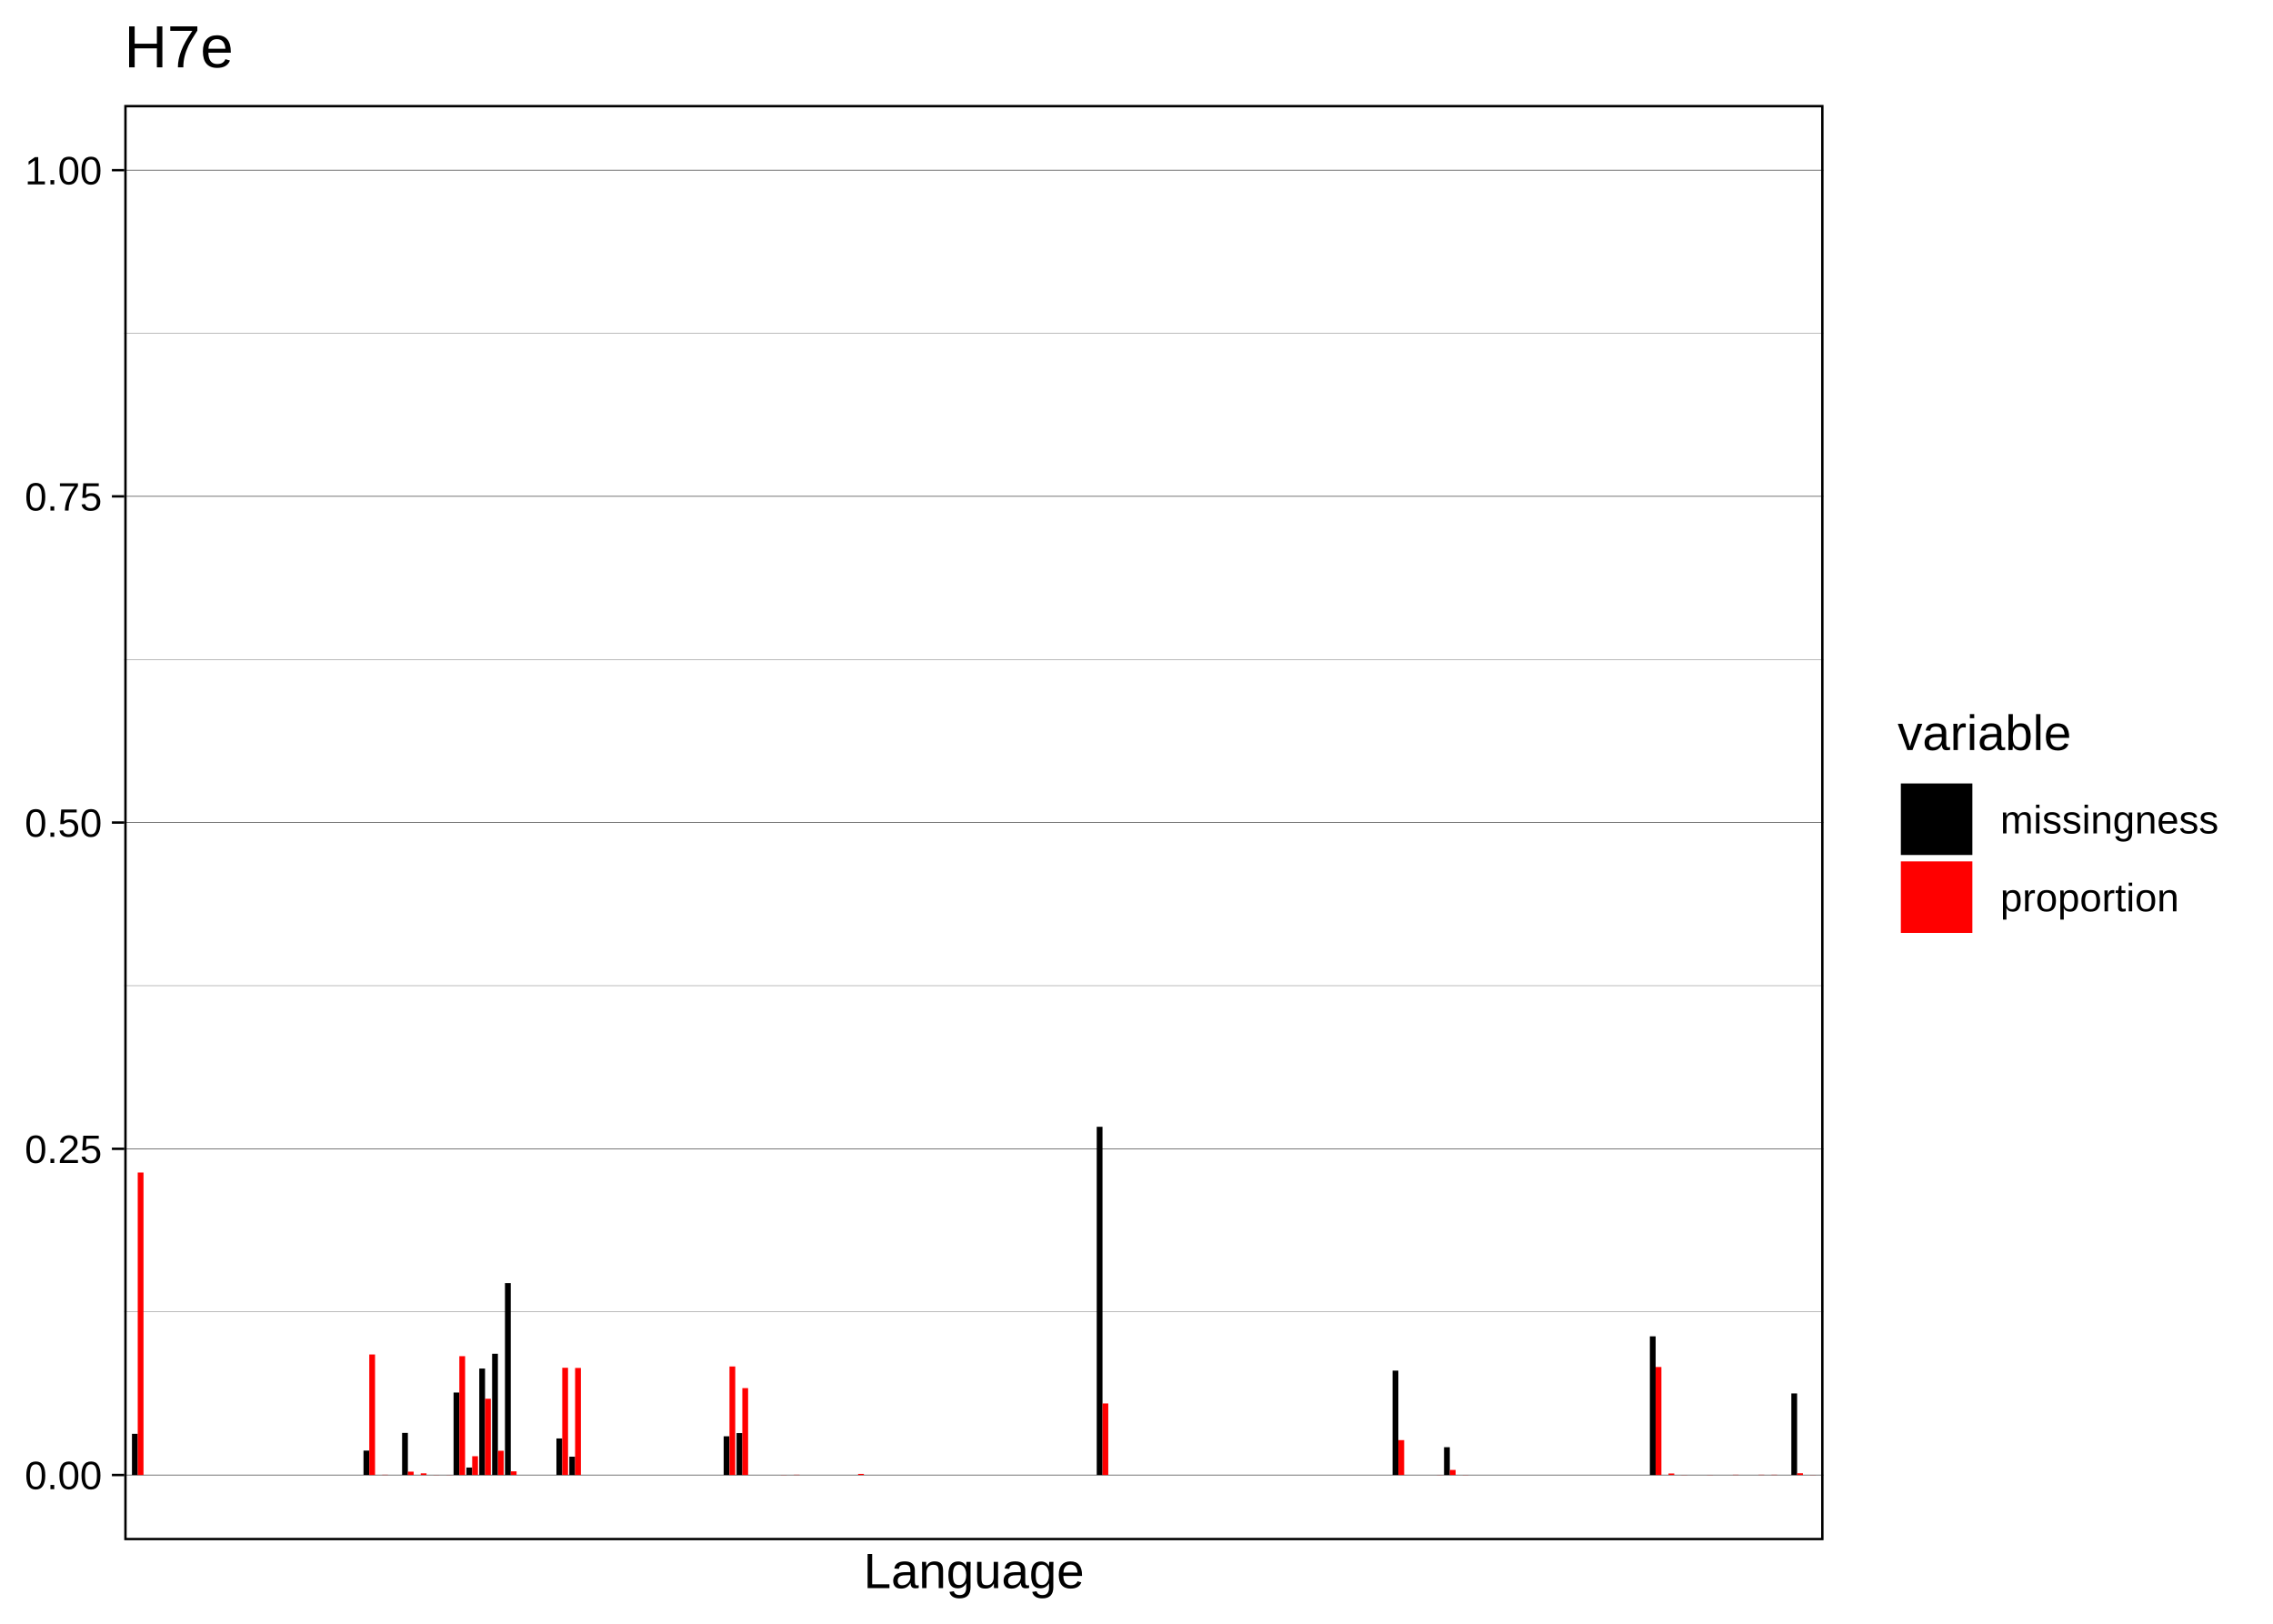
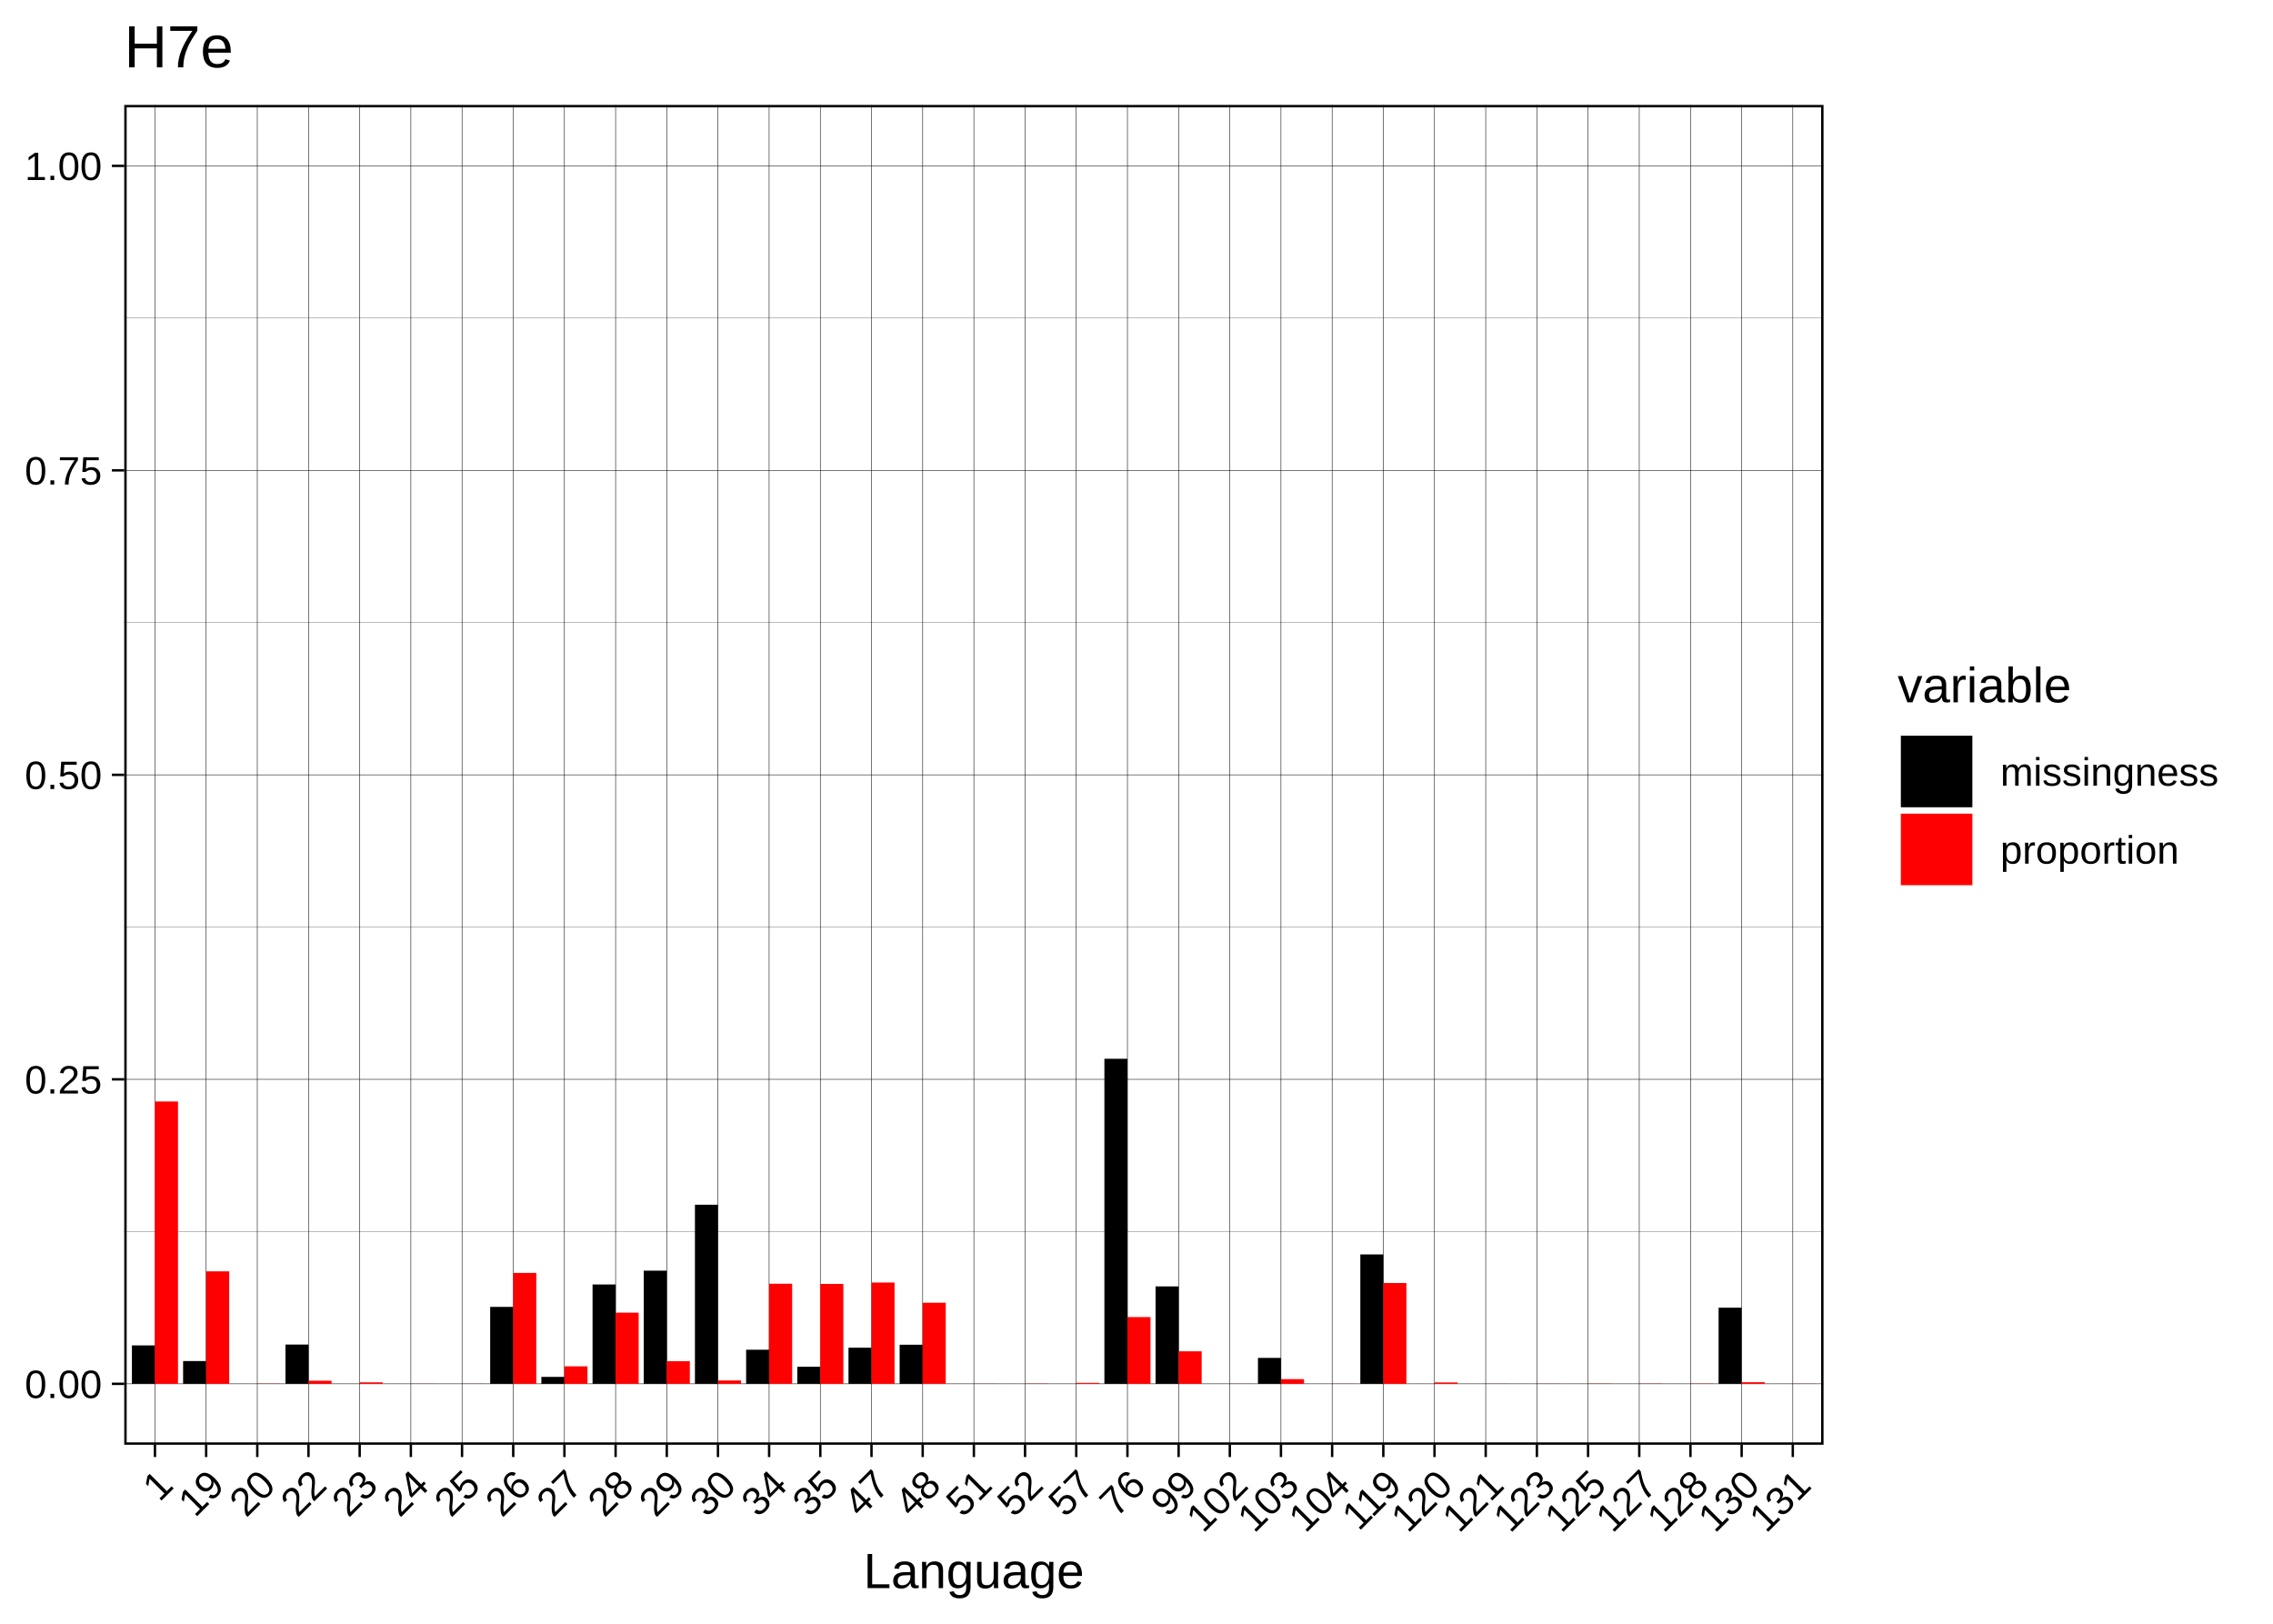
<svg xmlns="http://www.w3.org/2000/svg" class="svglite" width="504.00pt" height="360.00pt" viewBox="0 0 504.00 360.00">
  <defs>
    <style type="text/css">
    .svglite line, .svglite polyline, .svglite polygon, .svglite path, .svglite rect, .svglite circle {
      fill: none;
      stroke: #000000;
      stroke-linecap: round;
      stroke-linejoin: round;
      stroke-miterlimit: 10.00;
    }
    .svglite text {
      white-space: pre;
    }
  </style>
  </defs>
  <rect width="100%" height="100%" style="stroke: none; fill: #FFFFFF;" />
  <defs>
    <clipPath id="cpMC4wMHw1MDQuMDB8MC4wMHwzNjAuMDA=">
      <rect x="0.00" y="0.00" width="504.00" height="360.00" />
    </clipPath>
  </defs>
  <g clip-path="url(#cpMC4wMHw1MDQuMDB8MC4wMHwzNjAuMDA=)">
    <rect x="0" y="0.00" width="504.00" height="360.00" style="stroke-width: 1.07; stroke: #FFFFFF; fill: #FFFFFF;" />
  </g>
  <defs>
-     <clipPath id="cpMjcuNTV8NDA0LjMzfDIzLjI3fDM0MS40OA==">
-       <rect x="27.55" y="23.27" width="376.79" height="318.22" />
+     <clipPath id="cpMjcuNTV8NDA0LjMzfDIzLjI3fDMyMC4zMQ==">
+       <rect x="27.55" y="23.27" width="376.79" height="297.05" />
    </clipPath>
  </defs>
-   <g clip-path="url(#cpMjcuNTV8NDA0LjMzfDIzLjI3fDM0MS40OA==)">
-     <rect x="27.55" y="23.27" width="376.79" height="318.22" style="stroke-width: 1.07; stroke: none; fill: #FFFFFF;" />
-     <polyline points="27.55,290.86 404.33,290.86 " style="stroke-width: 0.053; stroke-linecap: butt;" />
-     <polyline points="27.55,218.54 404.33,218.54 " style="stroke-width: 0.053; stroke-linecap: butt;" />
-     <polyline points="27.55,146.21 404.33,146.21 " style="stroke-width: 0.053; stroke-linecap: butt;" />
-     <polyline points="27.55,73.89 404.33,73.89 " style="stroke-width: 0.053; stroke-linecap: butt;" />
-     <polyline points="27.55,327.02 404.33,327.02 " style="stroke-width: 0.11; stroke-linecap: butt;" />
-     <polyline points="27.55,254.70 404.33,254.70 " style="stroke-width: 0.11; stroke-linecap: butt;" />
-     <polyline points="27.55,182.37 404.33,182.37 " style="stroke-width: 0.11; stroke-linecap: butt;" />
-     <polyline points="27.55,110.05 404.33,110.05 " style="stroke-width: 0.11; stroke-linecap: butt;" />
-     <polyline points="27.55,37.73 404.33,37.73 " style="stroke-width: 0.11; stroke-linecap: butt;" />
-     <rect x="243.18" y="249.82" width="1.28" height="77.20" style="stroke-width: 1.07; stroke: none; stroke-linecap: butt; stroke-linejoin: miter; fill: #000000;" />
-     <rect x="308.78" y="303.88" width="1.28" height="23.14" style="stroke-width: 1.07; stroke: none; stroke-linecap: butt; stroke-linejoin: miter; fill: #000000;" />
-     <rect x="320.19" y="320.86" width="1.28" height="6.16" style="stroke-width: 1.07; stroke: none; stroke-linecap: butt; stroke-linejoin: miter; fill: #000000;" />
-     <rect x="29.26" y="317.89" width="1.28" height="9.13" style="stroke-width: 1.07; stroke: none; stroke-linecap: butt; stroke-linejoin: miter; fill: #000000;" />
-     <rect x="80.60" y="321.61" width="1.28" height="5.40" style="stroke-width: 1.07; stroke: none; stroke-linecap: butt; stroke-linejoin: miter; fill: #000000;" />
-     <rect x="371.53" y="327.02" width="1.28" height="0.00" style="stroke-width: 1.07; stroke: none; stroke-linecap: butt; stroke-linejoin: miter; fill: #000000;" />
-     <rect x="382.94" y="327.02" width="1.28" height="0.00" style="stroke-width: 1.07; stroke: none; stroke-linecap: butt; stroke-linejoin: miter; fill: #000000;" />
-     <rect x="92.01" y="327.02" width="1.28" height="0.00" style="stroke-width: 1.07; stroke: none; stroke-linecap: butt; stroke-linejoin: miter; fill: #000000;" />
-     <rect x="388.65" y="327.02" width="1.28" height="0.00" style="stroke-width: 1.07; stroke: none; stroke-linecap: butt; stroke-linejoin: miter; fill: #000000;" />
-     <rect x="377.24" y="327.02" width="1.28" height="0.00" style="stroke-width: 1.07; stroke: none; stroke-linecap: butt; stroke-linejoin: miter; fill: #000000;" />
-     <rect x="100.57" y="308.74" width="1.28" height="18.28" style="stroke-width: 1.07; stroke: none; stroke-linecap: butt; stroke-linejoin: miter; fill: #000000;" />
-     <rect x="174.73" y="327.02" width="1.28" height="0.00" style="stroke-width: 1.07; stroke: none; stroke-linecap: butt; stroke-linejoin: miter; fill: #000000;" />
-     <rect x="171.87" y="327.02" width="1.28" height="0.00" style="stroke-width: 1.07; stroke: none; stroke-linecap: butt; stroke-linejoin: miter; fill: #000000;" />
-     <rect x="391.50" y="327.02" width="1.28" height="0.00" style="stroke-width: 1.07; stroke: none; stroke-linecap: butt; stroke-linejoin: miter; fill: #000000;" />
-     <rect x="188.99" y="327.02" width="1.28" height="0.00" style="stroke-width: 1.07; stroke: none; stroke-linecap: butt; stroke-linejoin: miter; fill: #000000;" />
-     <rect x="323.04" y="327.02" width="1.28" height="0.00" style="stroke-width: 1.07; stroke: none; stroke-linecap: butt; stroke-linejoin: miter; fill: #000000;" />
-     <rect x="89.16" y="317.69" width="1.28" height="9.33" style="stroke-width: 1.07; stroke: none; stroke-linecap: butt; stroke-linejoin: miter; fill: #000000;" />
-     <rect x="397.20" y="308.94" width="1.28" height="18.08" style="stroke-width: 1.07; stroke: none; stroke-linecap: butt; stroke-linejoin: miter; fill: #000000;" />
-     <rect x="400.06" y="327.02" width="1.28" height="0.00" style="stroke-width: 1.07; stroke: none; stroke-linecap: butt; stroke-linejoin: miter; fill: #000000;" />
-     <rect x="97.71" y="327.02" width="1.28" height="0.00" style="stroke-width: 1.07; stroke: none; stroke-linecap: butt; stroke-linejoin: miter; fill: #000000;" />
-     <rect x="94.86" y="327.02" width="1.28" height="0.00" style="stroke-width: 1.07; stroke: none; stroke-linecap: butt; stroke-linejoin: miter; fill: #000000;" />
-     <rect x="83.45" y="327.02" width="1.28" height="0.00" style="stroke-width: 1.07; stroke: none; stroke-linecap: butt; stroke-linejoin: miter; fill: #000000;" />
-     <rect x="317.34" y="327.02" width="1.28" height="0.00" style="stroke-width: 1.07; stroke: none; stroke-linecap: butt; stroke-linejoin: miter; fill: #000000;" />
-     <rect x="368.68" y="327.02" width="1.28" height="0.00" style="stroke-width: 1.07; stroke: none; stroke-linecap: butt; stroke-linejoin: miter; fill: #000000;" />
-     <rect x="365.83" y="296.28" width="1.28" height="30.74" style="stroke-width: 1.07; stroke: none; stroke-linecap: butt; stroke-linejoin: miter; fill: #000000;" />
-     <rect x="160.46" y="318.44" width="1.28" height="8.58" style="stroke-width: 1.07; stroke: none; stroke-linecap: butt; stroke-linejoin: miter; fill: #000000;" />
-     <rect x="103.42" y="325.37" width="1.28" height="1.65" style="stroke-width: 1.07; stroke: none; stroke-linecap: butt; stroke-linejoin: miter; fill: #000000;" />
-     <rect x="163.32" y="317.73" width="1.28" height="9.29" style="stroke-width: 1.07; stroke: none; stroke-linecap: butt; stroke-linejoin: miter; fill: #000000;" />
-     <rect x="106.27" y="303.42" width="1.28" height="23.60" style="stroke-width: 1.07; stroke: none; stroke-linecap: butt; stroke-linejoin: miter; fill: #000000;" />
-     <rect x="109.12" y="300.14" width="1.28" height="26.88" style="stroke-width: 1.07; stroke: none; stroke-linecap: butt; stroke-linejoin: miter; fill: #000000;" />
-     <rect x="111.97" y="284.48" width="1.28" height="42.54" style="stroke-width: 1.07; stroke: none; stroke-linecap: butt; stroke-linejoin: miter; fill: #000000;" />
-     <rect x="123.38" y="318.92" width="1.28" height="8.10" style="stroke-width: 1.07; stroke: none; stroke-linecap: butt; stroke-linejoin: miter; fill: #000000;" />
-     <rect x="126.24" y="322.96" width="1.28" height="4.06" style="stroke-width: 1.07; stroke: none; stroke-linecap: butt; stroke-linejoin: miter; fill: #000000;" />
-     <rect x="244.46" y="311.16" width="1.28" height="15.86" style="stroke-width: 1.07; stroke: none; stroke-linecap: butt; stroke-linejoin: miter; fill: #FF0000;" />
-     <rect x="310.07" y="319.29" width="1.28" height="7.73" style="stroke-width: 1.07; stroke: none; stroke-linecap: butt; stroke-linejoin: miter; fill: #FF0000;" />
-     <rect x="321.48" y="325.90" width="1.28" height="1.12" style="stroke-width: 1.07; stroke: none; stroke-linecap: butt; stroke-linejoin: miter; fill: #FF0000;" />
-     <rect x="30.54" y="259.96" width="1.28" height="67.06" style="stroke-width: 1.07; stroke: none; stroke-linecap: butt; stroke-linejoin: miter; fill: #FF0000;" />
-     <rect x="81.88" y="300.30" width="1.28" height="26.72" style="stroke-width: 1.07; stroke: none; stroke-linecap: butt; stroke-linejoin: miter; fill: #FF0000;" />
-     <rect x="372.82" y="327.00" width="1.28" height="0.024" style="stroke-width: 1.07; stroke: none; stroke-linecap: butt; stroke-linejoin: miter; fill: #FF0000;" />
-     <rect x="384.23" y="326.97" width="1.28" height="0.048" style="stroke-width: 1.07; stroke: none; stroke-linecap: butt; stroke-linejoin: miter; fill: #FF0000;" />
-     <rect x="93.29" y="326.66" width="1.28" height="0.36" style="stroke-width: 1.07; stroke: none; stroke-linecap: butt; stroke-linejoin: miter; fill: #FF0000;" />
-     <rect x="389.93" y="326.97" width="1.28" height="0.048" style="stroke-width: 1.07; stroke: none; stroke-linecap: butt; stroke-linejoin: miter; fill: #FF0000;" />
-     <rect x="378.52" y="327.00" width="1.28" height="0.024" style="stroke-width: 1.07; stroke: none; stroke-linecap: butt; stroke-linejoin: miter; fill: #FF0000;" />
-     <rect x="101.85" y="300.68" width="1.28" height="26.34" style="stroke-width: 1.07; stroke: none; stroke-linecap: butt; stroke-linejoin: miter; fill: #FF0000;" />
-     <rect x="176.01" y="326.97" width="1.28" height="0.048" style="stroke-width: 1.07; stroke: none; stroke-linecap: butt; stroke-linejoin: miter; fill: #FF0000;" />
-     <rect x="173.16" y="327.00" width="1.28" height="0.024" style="stroke-width: 1.07; stroke: none; stroke-linecap: butt; stroke-linejoin: miter; fill: #FF0000;" />
-     <rect x="392.78" y="326.97" width="1.28" height="0.048" style="stroke-width: 1.07; stroke: none; stroke-linecap: butt; stroke-linejoin: miter; fill: #FF0000;" />
-     <rect x="190.27" y="326.78" width="1.28" height="0.24" style="stroke-width: 1.07; stroke: none; stroke-linecap: butt; stroke-linejoin: miter; fill: #FF0000;" />
-     <rect x="324.33" y="327.00" width="1.28" height="0.024" style="stroke-width: 1.07; stroke: none; stroke-linecap: butt; stroke-linejoin: miter; fill: #FF0000;" />
-     <rect x="90.44" y="326.28" width="1.28" height="0.74" style="stroke-width: 1.07; stroke: none; stroke-linecap: butt; stroke-linejoin: miter; fill: #FF0000;" />
-     <rect x="398.49" y="326.64" width="1.28" height="0.38" style="stroke-width: 1.07; stroke: none; stroke-linecap: butt; stroke-linejoin: miter; fill: #FF0000;" />
-     <rect x="401.34" y="327.00" width="1.28" height="0.024" style="stroke-width: 1.07; stroke: none; stroke-linecap: butt; stroke-linejoin: miter; fill: #FF0000;" />
-     <rect x="99.00" y="327.00" width="1.28" height="0.024" style="stroke-width: 1.07; stroke: none; stroke-linecap: butt; stroke-linejoin: miter; fill: #FF0000;" />
-     <rect x="96.14" y="327.00" width="1.28" height="0.024" style="stroke-width: 1.07; stroke: none; stroke-linecap: butt; stroke-linejoin: miter; fill: #FF0000;" />
-     <rect x="84.74" y="326.97" width="1.28" height="0.048" style="stroke-width: 1.07; stroke: none; stroke-linecap: butt; stroke-linejoin: miter; fill: #FF0000;" />
-     <rect x="318.62" y="327.00" width="1.28" height="0.024" style="stroke-width: 1.07; stroke: none; stroke-linecap: butt; stroke-linejoin: miter; fill: #FF0000;" />
-     <rect x="369.96" y="326.69" width="1.28" height="0.33" style="stroke-width: 1.07; stroke: none; stroke-linecap: butt; stroke-linejoin: miter; fill: #FF0000;" />
-     <rect x="367.11" y="303.08" width="1.28" height="23.94" style="stroke-width: 1.07; stroke: none; stroke-linecap: butt; stroke-linejoin: miter; fill: #FF0000;" />
-     <rect x="161.75" y="302.96" width="1.28" height="24.06" style="stroke-width: 1.07; stroke: none; stroke-linecap: butt; stroke-linejoin: miter; fill: #FF0000;" />
-     <rect x="104.70" y="322.86" width="1.28" height="4.16" style="stroke-width: 1.07; stroke: none; stroke-linecap: butt; stroke-linejoin: miter; fill: #FF0000;" />
-     <rect x="164.60" y="307.76" width="1.28" height="19.26" style="stroke-width: 1.07; stroke: none; stroke-linecap: butt; stroke-linejoin: miter; fill: #FF0000;" />
-     <rect x="107.55" y="310.12" width="1.28" height="16.90" style="stroke-width: 1.07; stroke: none; stroke-linecap: butt; stroke-linejoin: miter; fill: #FF0000;" />
-     <rect x="110.41" y="321.65" width="1.28" height="5.37" style="stroke-width: 1.07; stroke: none; stroke-linecap: butt; stroke-linejoin: miter; fill: #FF0000;" />
-     <rect x="113.26" y="326.21" width="1.28" height="0.81" style="stroke-width: 1.07; stroke: none; stroke-linecap: butt; stroke-linejoin: miter; fill: #FF0000;" />
-     <rect x="124.67" y="303.25" width="1.28" height="23.77" style="stroke-width: 1.07; stroke: none; stroke-linecap: butt; stroke-linejoin: miter; fill: #FF0000;" />
-     <rect x="127.52" y="303.29" width="1.28" height="23.73" style="stroke-width: 1.07; stroke: none; stroke-linecap: butt; stroke-linejoin: miter; fill: #FF0000;" />
-     <rect x="27.55" y="23.27" width="376.79" height="318.22" style="stroke-width: 1.07;" />
+   <g clip-path="url(#cpMjcuNTV8NDA0LjMzfDIzLjI3fDMyMC4zMQ==)">
+     <rect x="27.55" y="23.27" width="376.79" height="297.05" style="stroke-width: 1.07; stroke: none; fill: #FFFFFF;" />
+     <polyline points="27.55,273.05 404.33,273.05 " style="stroke-width: 0.053; stroke-linecap: butt;" />
+     <polyline points="27.55,205.54 404.33,205.54 " style="stroke-width: 0.053; stroke-linecap: butt;" />
+     <polyline points="27.55,138.03 404.33,138.03 " style="stroke-width: 0.053; stroke-linecap: butt;" />
+     <polyline points="27.55,70.52 404.33,70.52 " style="stroke-width: 0.053; stroke-linecap: butt;" />
+     <polyline points="27.55,306.81 404.33,306.81 " style="stroke-width: 0.11; stroke-linecap: butt;" />
+     <polyline points="27.55,239.30 404.33,239.30 " style="stroke-width: 0.11; stroke-linecap: butt;" />
+     <polyline points="27.55,171.79 404.33,171.79 " style="stroke-width: 0.11; stroke-linecap: butt;" />
+     <polyline points="27.55,104.28 404.33,104.28 " style="stroke-width: 0.11; stroke-linecap: butt;" />
+     <polyline points="27.55,36.77 404.33,36.77 " style="stroke-width: 0.11; stroke-linecap: butt;" />
+     <polyline points="34.36,320.31 34.36,23.27 " style="stroke-width: 0.11; stroke-linecap: butt;" />
+     <polyline points="45.71,320.31 45.71,23.27 " style="stroke-width: 0.11; stroke-linecap: butt;" />
+     <polyline points="57.05,320.31 57.05,23.27 " style="stroke-width: 0.11; stroke-linecap: butt;" />
+     <polyline points="68.40,320.31 68.40,23.27 " style="stroke-width: 0.11; stroke-linecap: butt;" />
+     <polyline points="79.75,320.31 79.75,23.27 " style="stroke-width: 0.11; stroke-linecap: butt;" />
+     <polyline points="91.10,320.31 91.10,23.27 " style="stroke-width: 0.11; stroke-linecap: butt;" />
+     <polyline points="102.45,320.31 102.45,23.27 " style="stroke-width: 0.11; stroke-linecap: butt;" />
+     <polyline points="113.80,320.31 113.80,23.27 " style="stroke-width: 0.11; stroke-linecap: butt;" />
+     <polyline points="125.15,320.31 125.15,23.27 " style="stroke-width: 0.11; stroke-linecap: butt;" />
+     <polyline points="136.50,320.31 136.50,23.27 " style="stroke-width: 0.11; stroke-linecap: butt;" />
+     <polyline points="147.85,320.31 147.85,23.27 " style="stroke-width: 0.11; stroke-linecap: butt;" />
+     <polyline points="159.20,320.31 159.20,23.27 " style="stroke-width: 0.11; stroke-linecap: butt;" />
+     <polyline points="170.54,320.31 170.54,23.27 " style="stroke-width: 0.11; stroke-linecap: butt;" />
+     <polyline points="181.89,320.31 181.89,23.27 " style="stroke-width: 0.11; stroke-linecap: butt;" />
+     <polyline points="193.24,320.31 193.24,23.27 " style="stroke-width: 0.11; stroke-linecap: butt;" />
+     <polyline points="204.59,320.31 204.59,23.27 " style="stroke-width: 0.11; stroke-linecap: butt;" />
+     <polyline points="215.94,320.31 215.94,23.27 " style="stroke-width: 0.11; stroke-linecap: butt;" />
+     <polyline points="227.29,320.31 227.29,23.27 " style="stroke-width: 0.11; stroke-linecap: butt;" />
+     <polyline points="238.64,320.31 238.64,23.27 " style="stroke-width: 0.11; stroke-linecap: butt;" />
+     <polyline points="249.99,320.31 249.99,23.27 " style="stroke-width: 0.11; stroke-linecap: butt;" />
+     <polyline points="261.34,320.31 261.34,23.27 " style="stroke-width: 0.11; stroke-linecap: butt;" />
+     <polyline points="272.69,320.31 272.69,23.27 " style="stroke-width: 0.11; stroke-linecap: butt;" />
+     <polyline points="284.03,320.31 284.03,23.27 " style="stroke-width: 0.11; stroke-linecap: butt;" />
+     <polyline points="295.38,320.31 295.38,23.27 " style="stroke-width: 0.11; stroke-linecap: butt;" />
+     <polyline points="306.73,320.31 306.73,23.27 " style="stroke-width: 0.11; stroke-linecap: butt;" />
+     <polyline points="318.08,320.31 318.08,23.27 " style="stroke-width: 0.11; stroke-linecap: butt;" />
+     <polyline points="329.43,320.31 329.43,23.27 " style="stroke-width: 0.11; stroke-linecap: butt;" />
+     <polyline points="340.78,320.31 340.78,23.27 " style="stroke-width: 0.11; stroke-linecap: butt;" />
+     <polyline points="352.13,320.31 352.13,23.27 " style="stroke-width: 0.11; stroke-linecap: butt;" />
+     <polyline points="363.48,320.31 363.48,23.27 " style="stroke-width: 0.11; stroke-linecap: butt;" />
+     <polyline points="374.83,320.31 374.83,23.27 " style="stroke-width: 0.11; stroke-linecap: butt;" />
+     <polyline points="386.18,320.31 386.18,23.27 " style="stroke-width: 0.11; stroke-linecap: butt;" />
+     <polyline points="397.52,320.31 397.52,23.27 " style="stroke-width: 0.11; stroke-linecap: butt;" />
+     <rect x="244.88" y="234.74" width="5.11" height="72.07" style="stroke-width: 1.07; stroke: none; stroke-linecap: butt; stroke-linejoin: miter; fill: #000000;" />
+     <rect x="256.23" y="285.21" width="5.11" height="21.60" style="stroke-width: 1.07; stroke: none; stroke-linecap: butt; stroke-linejoin: miter; fill: #000000;" />
+     <rect x="278.93" y="301.06" width="5.11" height="5.75" style="stroke-width: 1.07; stroke: none; stroke-linecap: butt; stroke-linejoin: miter; fill: #000000;" />
+     <rect x="29.25" y="298.29" width="5.11" height="8.52" style="stroke-width: 1.07; stroke: none; stroke-linecap: butt; stroke-linejoin: miter; fill: #000000;" />
+     <rect x="40.60" y="301.76" width="5.11" height="5.05" style="stroke-width: 1.07; stroke: none; stroke-linecap: butt; stroke-linejoin: miter; fill: #000000;" />
+     <rect x="324.32" y="306.81" width="5.11" height="0.00" style="stroke-width: 1.07; stroke: none; stroke-linecap: butt; stroke-linejoin: miter; fill: #000000;" />
+     <rect x="347.02" y="306.81" width="5.11" height="0.00" style="stroke-width: 1.07; stroke: none; stroke-linecap: butt; stroke-linejoin: miter; fill: #000000;" />
+     <rect x="74.65" y="306.81" width="5.11" height="0.00" style="stroke-width: 1.07; stroke: none; stroke-linecap: butt; stroke-linejoin: miter; fill: #000000;" />
+     <rect x="358.37" y="306.81" width="5.11" height="0.00" style="stroke-width: 1.07; stroke: none; stroke-linecap: butt; stroke-linejoin: miter; fill: #000000;" />
+     <rect x="335.67" y="306.81" width="5.11" height="0.00" style="stroke-width: 1.07; stroke: none; stroke-linecap: butt; stroke-linejoin: miter; fill: #000000;" />
+     <rect x="108.69" y="289.75" width="5.11" height="17.06" style="stroke-width: 1.07; stroke: none; stroke-linecap: butt; stroke-linejoin: miter; fill: #000000;" />
+     <rect x="222.18" y="306.81" width="5.11" height="0.00" style="stroke-width: 1.07; stroke: none; stroke-linecap: butt; stroke-linejoin: miter; fill: #000000;" />
+     <rect x="210.83" y="306.81" width="5.11" height="0.00" style="stroke-width: 1.07; stroke: none; stroke-linecap: butt; stroke-linejoin: miter; fill: #000000;" />
+     <rect x="369.72" y="306.81" width="5.11" height="0.00" style="stroke-width: 1.07; stroke: none; stroke-linecap: butt; stroke-linejoin: miter; fill: #000000;" />
+     <rect x="233.53" y="306.81" width="5.11" height="0.00" style="stroke-width: 1.07; stroke: none; stroke-linecap: butt; stroke-linejoin: miter; fill: #000000;" />
+     <rect x="290.28" y="306.81" width="5.11" height="0.00" style="stroke-width: 1.07; stroke: none; stroke-linecap: butt; stroke-linejoin: miter; fill: #000000;" />
+     <rect x="63.30" y="298.10" width="5.11" height="8.71" style="stroke-width: 1.07; stroke: none; stroke-linecap: butt; stroke-linejoin: miter; fill: #000000;" />
+     <rect x="381.07" y="289.93" width="5.11" height="16.88" style="stroke-width: 1.07; stroke: none; stroke-linecap: butt; stroke-linejoin: miter; fill: #000000;" />
+     <rect x="392.42" y="306.81" width="5.11" height="0.00" style="stroke-width: 1.07; stroke: none; stroke-linecap: butt; stroke-linejoin: miter; fill: #000000;" />
+     <rect x="97.34" y="306.81" width="5.11" height="0.00" style="stroke-width: 1.07; stroke: none; stroke-linecap: butt; stroke-linejoin: miter; fill: #000000;" />
+     <rect x="85.99" y="306.81" width="5.11" height="0.00" style="stroke-width: 1.07; stroke: none; stroke-linecap: butt; stroke-linejoin: miter; fill: #000000;" />
+     <rect x="51.95" y="306.81" width="5.11" height="0.00" style="stroke-width: 1.07; stroke: none; stroke-linecap: butt; stroke-linejoin: miter; fill: #000000;" />
+     <rect x="267.58" y="306.81" width="5.11" height="0.00" style="stroke-width: 1.07; stroke: none; stroke-linecap: butt; stroke-linejoin: miter; fill: #000000;" />
+     <rect x="312.97" y="306.81" width="5.11" height="0.00" style="stroke-width: 1.07; stroke: none; stroke-linecap: butt; stroke-linejoin: miter; fill: #000000;" />
+     <rect x="301.63" y="278.12" width="5.11" height="28.69" style="stroke-width: 1.07; stroke: none; stroke-linecap: butt; stroke-linejoin: miter; fill: #000000;" />
+     <rect x="188.14" y="298.80" width="5.11" height="8.01" style="stroke-width: 1.07; stroke: none; stroke-linecap: butt; stroke-linejoin: miter; fill: #000000;" />
+     <rect x="120.04" y="305.27" width="5.11" height="1.54" style="stroke-width: 1.07; stroke: none; stroke-linecap: butt; stroke-linejoin: miter; fill: #000000;" />
+     <rect x="199.48" y="298.14" width="5.11" height="8.67" style="stroke-width: 1.07; stroke: none; stroke-linecap: butt; stroke-linejoin: miter; fill: #000000;" />
+     <rect x="131.39" y="284.78" width="5.11" height="22.03" style="stroke-width: 1.07; stroke: none; stroke-linecap: butt; stroke-linejoin: miter; fill: #000000;" />
+     <rect x="142.74" y="281.72" width="5.11" height="25.09" style="stroke-width: 1.07; stroke: none; stroke-linecap: butt; stroke-linejoin: miter; fill: #000000;" />
+     <rect x="154.09" y="267.10" width="5.11" height="39.71" style="stroke-width: 1.07; stroke: none; stroke-linecap: butt; stroke-linejoin: miter; fill: #000000;" />
+     <rect x="165.44" y="299.25" width="5.11" height="7.56" style="stroke-width: 1.07; stroke: none; stroke-linecap: butt; stroke-linejoin: miter; fill: #000000;" />
+     <rect x="176.79" y="303.02" width="5.11" height="3.79" style="stroke-width: 1.07; stroke: none; stroke-linecap: butt; stroke-linejoin: miter; fill: #000000;" />
+     <rect x="249.99" y="292.01" width="5.11" height="14.80" style="stroke-width: 1.07; stroke: none; stroke-linecap: butt; stroke-linejoin: miter; fill: #FF0000;" />
+     <rect x="261.34" y="299.60" width="5.11" height="7.21" style="stroke-width: 1.07; stroke: none; stroke-linecap: butt; stroke-linejoin: miter; fill: #FF0000;" />
+     <rect x="284.03" y="305.77" width="5.11" height="1.04" style="stroke-width: 1.07; stroke: none; stroke-linecap: butt; stroke-linejoin: miter; fill: #FF0000;" />
+     <rect x="34.36" y="244.21" width="5.11" height="62.60" style="stroke-width: 1.07; stroke: none; stroke-linecap: butt; stroke-linejoin: miter; fill: #FF0000;" />
+     <rect x="45.71" y="281.87" width="5.11" height="24.94" style="stroke-width: 1.07; stroke: none; stroke-linecap: butt; stroke-linejoin: miter; fill: #FF0000;" />
+     <rect x="329.43" y="306.79" width="5.11" height="0.022" style="stroke-width: 1.07; stroke: none; stroke-linecap: butt; stroke-linejoin: miter; fill: #FF0000;" />
+     <rect x="352.13" y="306.77" width="5.11" height="0.044" style="stroke-width: 1.07; stroke: none; stroke-linecap: butt; stroke-linejoin: miter; fill: #FF0000;" />
+     <rect x="79.75" y="306.48" width="5.11" height="0.33" style="stroke-width: 1.07; stroke: none; stroke-linecap: butt; stroke-linejoin: miter; fill: #FF0000;" />
+     <rect x="363.48" y="306.77" width="5.11" height="0.044" style="stroke-width: 1.07; stroke: none; stroke-linecap: butt; stroke-linejoin: miter; fill: #FF0000;" />
+     <rect x="340.78" y="306.79" width="5.11" height="0.022" style="stroke-width: 1.07; stroke: none; stroke-linecap: butt; stroke-linejoin: miter; fill: #FF0000;" />
+     <rect x="113.80" y="282.22" width="5.11" height="24.59" style="stroke-width: 1.07; stroke: none; stroke-linecap: butt; stroke-linejoin: miter; fill: #FF0000;" />
+     <rect x="227.29" y="306.77" width="5.11" height="0.044" style="stroke-width: 1.07; stroke: none; stroke-linecap: butt; stroke-linejoin: miter; fill: #FF0000;" />
+     <rect x="215.94" y="306.79" width="5.11" height="0.022" style="stroke-width: 1.07; stroke: none; stroke-linecap: butt; stroke-linejoin: miter; fill: #FF0000;" />
+     <rect x="374.83" y="306.77" width="5.11" height="0.044" style="stroke-width: 1.07; stroke: none; stroke-linecap: butt; stroke-linejoin: miter; fill: #FF0000;" />
+     <rect x="238.64" y="306.59" width="5.11" height="0.22" style="stroke-width: 1.07; stroke: none; stroke-linecap: butt; stroke-linejoin: miter; fill: #FF0000;" />
+     <rect x="295.38" y="306.79" width="5.11" height="0.022" style="stroke-width: 1.07; stroke: none; stroke-linecap: butt; stroke-linejoin: miter; fill: #FF0000;" />
+     <rect x="68.40" y="306.12" width="5.11" height="0.69" style="stroke-width: 1.07; stroke: none; stroke-linecap: butt; stroke-linejoin: miter; fill: #FF0000;" />
+     <rect x="386.18" y="306.45" width="5.11" height="0.36" style="stroke-width: 1.07; stroke: none; stroke-linecap: butt; stroke-linejoin: miter; fill: #FF0000;" />
+     <rect x="397.52" y="306.79" width="5.11" height="0.022" style="stroke-width: 1.07; stroke: none; stroke-linecap: butt; stroke-linejoin: miter; fill: #FF0000;" />
+     <rect x="102.45" y="306.79" width="5.11" height="0.022" style="stroke-width: 1.07; stroke: none; stroke-linecap: butt; stroke-linejoin: miter; fill: #FF0000;" />
+     <rect x="91.10" y="306.79" width="5.11" height="0.022" style="stroke-width: 1.07; stroke: none; stroke-linecap: butt; stroke-linejoin: miter; fill: #FF0000;" />
+     <rect x="57.05" y="306.77" width="5.11" height="0.044" style="stroke-width: 1.07; stroke: none; stroke-linecap: butt; stroke-linejoin: miter; fill: #FF0000;" />
+     <rect x="272.69" y="306.79" width="5.11" height="0.022" style="stroke-width: 1.07; stroke: none; stroke-linecap: butt; stroke-linejoin: miter; fill: #FF0000;" />
+     <rect x="318.08" y="306.50" width="5.11" height="0.31" style="stroke-width: 1.07; stroke: none; stroke-linecap: butt; stroke-linejoin: miter; fill: #FF0000;" />
+     <rect x="306.73" y="284.46" width="5.11" height="22.35" style="stroke-width: 1.07; stroke: none; stroke-linecap: butt; stroke-linejoin: miter; fill: #FF0000;" />
+     <rect x="193.24" y="284.35" width="5.11" height="22.46" style="stroke-width: 1.07; stroke: none; stroke-linecap: butt; stroke-linejoin: miter; fill: #FF0000;" />
+     <rect x="125.15" y="302.93" width="5.11" height="3.88" style="stroke-width: 1.07; stroke: none; stroke-linecap: butt; stroke-linejoin: miter; fill: #FF0000;" />
+     <rect x="204.59" y="288.83" width="5.11" height="17.97" style="stroke-width: 1.07; stroke: none; stroke-linecap: butt; stroke-linejoin: miter; fill: #FF0000;" />
+     <rect x="136.50" y="291.03" width="5.11" height="15.78" style="stroke-width: 1.07; stroke: none; stroke-linecap: butt; stroke-linejoin: miter; fill: #FF0000;" />
+     <rect x="147.85" y="301.79" width="5.11" height="5.02" style="stroke-width: 1.07; stroke: none; stroke-linecap: butt; stroke-linejoin: miter; fill: #FF0000;" />
+     <rect x="159.20" y="306.06" width="5.11" height="0.75" style="stroke-width: 1.07; stroke: none; stroke-linecap: butt; stroke-linejoin: miter; fill: #FF0000;" />
+     <rect x="170.54" y="284.62" width="5.11" height="22.19" style="stroke-width: 1.07; stroke: none; stroke-linecap: butt; stroke-linejoin: miter; fill: #FF0000;" />
+     <rect x="181.89" y="284.66" width="5.11" height="22.15" style="stroke-width: 1.07; stroke: none; stroke-linecap: butt; stroke-linejoin: miter; fill: #FF0000;" />
+     <rect x="27.55" y="23.27" width="376.79" height="297.05" style="stroke-width: 1.07;" />
  </g>
  <g clip-path="url(#cpMC4wMHw1MDQuMDB8MC4wMHwzNjAuMDA=)">
-     <text x="22.62" y="330.17" text-anchor="end" style="font-size: 8.80px; font-family: &quot;Arial&quot;;" textLength="17.14px" lengthAdjust="spacingAndGlyphs">0.00</text>
-     <text x="22.62" y="257.85" text-anchor="end" style="font-size: 8.80px; font-family: &quot;Arial&quot;;" textLength="17.14px" lengthAdjust="spacingAndGlyphs">0.25</text>
-     <text x="22.62" y="185.52" text-anchor="end" style="font-size: 8.80px; font-family: &quot;Arial&quot;;" textLength="17.14px" lengthAdjust="spacingAndGlyphs">0.50</text>
-     <text x="22.62" y="113.20" text-anchor="end" style="font-size: 8.80px; font-family: &quot;Arial&quot;;" textLength="17.14px" lengthAdjust="spacingAndGlyphs">0.75</text>
-     <text x="22.62" y="40.88" text-anchor="end" style="font-size: 8.80px; font-family: &quot;Arial&quot;;" textLength="17.14px" lengthAdjust="spacingAndGlyphs">1.00</text>
-     <polyline points="24.81,327.02 27.55,327.02 " style="stroke-width: 0.53; stroke-linecap: butt;" />
-     <polyline points="24.81,254.70 27.55,254.70 " style="stroke-width: 0.53; stroke-linecap: butt;" />
-     <polyline points="24.81,182.37 27.55,182.37 " style="stroke-width: 0.53; stroke-linecap: butt;" />
-     <polyline points="24.81,110.05 27.55,110.05 " style="stroke-width: 0.53; stroke-linecap: butt;" />
-     <polyline points="24.81,37.73 27.55,37.73 " style="stroke-width: 0.53; stroke-linecap: butt;" />
+     <text x="22.62" y="309.96" text-anchor="end" style="font-size: 8.80px; font-family: &quot;Arial&quot;;" textLength="17.14px" lengthAdjust="spacingAndGlyphs">0.00</text>
+     <text x="22.62" y="242.45" text-anchor="end" style="font-size: 8.80px; font-family: &quot;Arial&quot;;" textLength="17.14px" lengthAdjust="spacingAndGlyphs">0.25</text>
+     <text x="22.62" y="174.94" text-anchor="end" style="font-size: 8.80px; font-family: &quot;Arial&quot;;" textLength="17.14px" lengthAdjust="spacingAndGlyphs">0.50</text>
+     <text x="22.62" y="107.43" text-anchor="end" style="font-size: 8.80px; font-family: &quot;Arial&quot;;" textLength="17.14px" lengthAdjust="spacingAndGlyphs">0.75</text>
+     <text x="22.62" y="39.92" text-anchor="end" style="font-size: 8.80px; font-family: &quot;Arial&quot;;" textLength="17.14px" lengthAdjust="spacingAndGlyphs">1.00</text>
+     <polyline points="24.81,306.81 27.55,306.81 " style="stroke-width: 0.53; stroke-linecap: butt;" />
+     <polyline points="24.81,239.30 27.55,239.30 " style="stroke-width: 0.53; stroke-linecap: butt;" />
+     <polyline points="24.81,171.79 27.55,171.79 " style="stroke-width: 0.53; stroke-linecap: butt;" />
+     <polyline points="24.81,104.28 27.55,104.28 " style="stroke-width: 0.53; stroke-linecap: butt;" />
+     <polyline points="24.81,36.77 27.55,36.77 " style="stroke-width: 0.53; stroke-linecap: butt;" />
+     <polyline points="34.36,323.05 34.36,320.31 " style="stroke-width: 0.53; stroke-linecap: butt;" />
+     <polyline points="45.71,323.05 45.71,320.31 " style="stroke-width: 0.53; stroke-linecap: butt;" />
+     <polyline points="57.05,323.05 57.05,320.31 " style="stroke-width: 0.53; stroke-linecap: butt;" />
+     <polyline points="68.40,323.05 68.40,320.31 " style="stroke-width: 0.53; stroke-linecap: butt;" />
+     <polyline points="79.75,323.05 79.75,320.31 " style="stroke-width: 0.53; stroke-linecap: butt;" />
+     <polyline points="91.10,323.05 91.10,320.31 " style="stroke-width: 0.53; stroke-linecap: butt;" />
+     <polyline points="102.45,323.05 102.45,320.31 " style="stroke-width: 0.53; stroke-linecap: butt;" />
+     <polyline points="113.80,323.05 113.80,320.31 " style="stroke-width: 0.53; stroke-linecap: butt;" />
+     <polyline points="125.15,323.05 125.15,320.31 " style="stroke-width: 0.53; stroke-linecap: butt;" />
+     <polyline points="136.50,323.05 136.50,320.31 " style="stroke-width: 0.53; stroke-linecap: butt;" />
+     <polyline points="147.85,323.05 147.85,320.31 " style="stroke-width: 0.53; stroke-linecap: butt;" />
+     <polyline points="159.20,323.05 159.20,320.31 " style="stroke-width: 0.53; stroke-linecap: butt;" />
+     <polyline points="170.54,323.05 170.54,320.31 " style="stroke-width: 0.53; stroke-linecap: butt;" />
+     <polyline points="181.89,323.05 181.89,320.31 " style="stroke-width: 0.53; stroke-linecap: butt;" />
+     <polyline points="193.24,323.05 193.24,320.31 " style="stroke-width: 0.53; stroke-linecap: butt;" />
+     <polyline points="204.59,323.05 204.59,320.31 " style="stroke-width: 0.53; stroke-linecap: butt;" />
+     <polyline points="215.94,323.05 215.94,320.31 " style="stroke-width: 0.53; stroke-linecap: butt;" />
+     <polyline points="227.29,323.05 227.29,320.31 " style="stroke-width: 0.53; stroke-linecap: butt;" />
+     <polyline points="238.64,323.05 238.64,320.31 " style="stroke-width: 0.53; stroke-linecap: butt;" />
+     <polyline points="249.99,323.05 249.99,320.31 " style="stroke-width: 0.53; stroke-linecap: butt;" />
+     <polyline points="261.34,323.05 261.34,320.31 " style="stroke-width: 0.53; stroke-linecap: butt;" />
+     <polyline points="272.69,323.05 272.69,320.31 " style="stroke-width: 0.53; stroke-linecap: butt;" />
+     <polyline points="284.03,323.05 284.03,320.31 " style="stroke-width: 0.53; stroke-linecap: butt;" />
+     <polyline points="295.38,323.05 295.38,320.31 " style="stroke-width: 0.53; stroke-linecap: butt;" />
+     <polyline points="306.73,323.05 306.73,320.31 " style="stroke-width: 0.53; stroke-linecap: butt;" />
+     <polyline points="318.08,323.05 318.08,320.31 " style="stroke-width: 0.53; stroke-linecap: butt;" />
+     <polyline points="329.43,323.05 329.43,320.31 " style="stroke-width: 0.53; stroke-linecap: butt;" />
+     <polyline points="340.78,323.05 340.78,320.31 " style="stroke-width: 0.53; stroke-linecap: butt;" />
+     <polyline points="352.13,323.05 352.13,320.31 " style="stroke-width: 0.53; stroke-linecap: butt;" />
+     <polyline points="363.48,323.05 363.48,320.31 " style="stroke-width: 0.53; stroke-linecap: butt;" />
+     <polyline points="374.83,323.05 374.83,320.31 " style="stroke-width: 0.53; stroke-linecap: butt;" />
+     <polyline points="386.18,323.05 386.18,320.31 " style="stroke-width: 0.53; stroke-linecap: butt;" />
+     <polyline points="397.52,323.05 397.52,320.31 " style="stroke-width: 0.53; stroke-linecap: butt;" />
+     <text transform="translate(38.81,329.70) rotate(-45)" text-anchor="end" style="font-size: 8.80px; font-family: &quot;Arial&quot;;" textLength="4.90px" lengthAdjust="spacingAndGlyphs">1</text>
+     <text transform="translate(50.16,329.70) rotate(-45)" text-anchor="end" style="font-size: 8.80px; font-family: &quot;Arial&quot;;" textLength="9.79px" lengthAdjust="spacingAndGlyphs">19</text>
+     <text transform="translate(61.51,329.70) rotate(-45)" text-anchor="end" style="font-size: 8.80px; font-family: &quot;Arial&quot;;" textLength="9.79px" lengthAdjust="spacingAndGlyphs">20</text>
+     <text transform="translate(72.86,329.70) rotate(-45)" text-anchor="end" style="font-size: 8.80px; font-family: &quot;Arial&quot;;" textLength="9.79px" lengthAdjust="spacingAndGlyphs">22</text>
+     <text transform="translate(84.21,329.70) rotate(-45)" text-anchor="end" style="font-size: 8.80px; font-family: &quot;Arial&quot;;" textLength="9.79px" lengthAdjust="spacingAndGlyphs">23</text>
+     <text transform="translate(95.56,329.70) rotate(-45)" text-anchor="end" style="font-size: 8.80px; font-family: &quot;Arial&quot;;" textLength="9.79px" lengthAdjust="spacingAndGlyphs">24</text>
+     <text transform="translate(106.91,329.70) rotate(-45)" text-anchor="end" style="font-size: 8.80px; font-family: &quot;Arial&quot;;" textLength="9.79px" lengthAdjust="spacingAndGlyphs">25</text>
+     <text transform="translate(118.25,329.70) rotate(-45)" text-anchor="end" style="font-size: 8.80px; font-family: &quot;Arial&quot;;" textLength="9.79px" lengthAdjust="spacingAndGlyphs">26</text>
+     <text transform="translate(129.60,329.70) rotate(-45)" text-anchor="end" style="font-size: 8.80px; font-family: &quot;Arial&quot;;" textLength="9.79px" lengthAdjust="spacingAndGlyphs">27</text>
+     <text transform="translate(140.95,329.70) rotate(-45)" text-anchor="end" style="font-size: 8.80px; font-family: &quot;Arial&quot;;" textLength="9.79px" lengthAdjust="spacingAndGlyphs">28</text>
+     <text transform="translate(152.30,329.70) rotate(-45)" text-anchor="end" style="font-size: 8.80px; font-family: &quot;Arial&quot;;" textLength="9.79px" lengthAdjust="spacingAndGlyphs">29</text>
+     <text transform="translate(163.65,329.70) rotate(-45)" text-anchor="end" style="font-size: 8.80px; font-family: &quot;Arial&quot;;" textLength="9.79px" lengthAdjust="spacingAndGlyphs">30</text>
+     <text transform="translate(175.00,329.70) rotate(-45)" text-anchor="end" style="font-size: 8.80px; font-family: &quot;Arial&quot;;" textLength="9.79px" lengthAdjust="spacingAndGlyphs">34</text>
+     <text transform="translate(186.35,329.70) rotate(-45)" text-anchor="end" style="font-size: 8.80px; font-family: &quot;Arial&quot;;" textLength="9.79px" lengthAdjust="spacingAndGlyphs">35</text>
+     <text transform="translate(197.70,329.70) rotate(-45)" text-anchor="end" style="font-size: 8.80px; font-family: &quot;Arial&quot;;" textLength="9.79px" lengthAdjust="spacingAndGlyphs">47</text>
+     <text transform="translate(209.05,329.70) rotate(-45)" text-anchor="end" style="font-size: 8.80px; font-family: &quot;Arial&quot;;" textLength="9.79px" lengthAdjust="spacingAndGlyphs">48</text>
+     <text transform="translate(220.40,329.70) rotate(-45)" text-anchor="end" style="font-size: 8.80px; font-family: &quot;Arial&quot;;" textLength="9.79px" lengthAdjust="spacingAndGlyphs">51</text>
+     <text transform="translate(231.74,329.70) rotate(-45)" text-anchor="end" style="font-size: 8.80px; font-family: &quot;Arial&quot;;" textLength="9.79px" lengthAdjust="spacingAndGlyphs">52</text>
+     <text transform="translate(243.09,329.70) rotate(-45)" text-anchor="end" style="font-size: 8.80px; font-family: &quot;Arial&quot;;" textLength="9.79px" lengthAdjust="spacingAndGlyphs">57</text>
+     <text transform="translate(254.44,329.70) rotate(-45)" text-anchor="end" style="font-size: 8.80px; font-family: &quot;Arial&quot;;" textLength="9.79px" lengthAdjust="spacingAndGlyphs">76</text>
+     <text transform="translate(265.79,329.70) rotate(-45)" text-anchor="end" style="font-size: 8.80px; font-family: &quot;Arial&quot;;" textLength="9.79px" lengthAdjust="spacingAndGlyphs">99</text>
+     <text transform="translate(277.14,329.70) rotate(-45)" text-anchor="end" style="font-size: 8.80px; font-family: &quot;Arial&quot;;" textLength="14.69px" lengthAdjust="spacingAndGlyphs">102</text>
+     <text transform="translate(288.49,329.70) rotate(-45)" text-anchor="end" style="font-size: 8.80px; font-family: &quot;Arial&quot;;" textLength="14.69px" lengthAdjust="spacingAndGlyphs">103</text>
+     <text transform="translate(299.84,329.70) rotate(-45)" text-anchor="end" style="font-size: 8.80px; font-family: &quot;Arial&quot;;" textLength="14.69px" lengthAdjust="spacingAndGlyphs">104</text>
+     <text transform="translate(311.19,329.70) rotate(-45)" text-anchor="end" style="font-size: 8.80px; font-family: &quot;Arial&quot;;" textLength="14.03px" lengthAdjust="spacingAndGlyphs">119</text>
+     <text transform="translate(322.54,329.70) rotate(-45)" text-anchor="end" style="font-size: 8.80px; font-family: &quot;Arial&quot;;" textLength="14.69px" lengthAdjust="spacingAndGlyphs">120</text>
+     <text transform="translate(333.89,329.70) rotate(-45)" text-anchor="end" style="font-size: 8.80px; font-family: &quot;Arial&quot;;" textLength="14.69px" lengthAdjust="spacingAndGlyphs">121</text>
+     <text transform="translate(345.23,329.70) rotate(-45)" text-anchor="end" style="font-size: 8.80px; font-family: &quot;Arial&quot;;" textLength="14.69px" lengthAdjust="spacingAndGlyphs">123</text>
+     <text transform="translate(356.58,329.70) rotate(-45)" text-anchor="end" style="font-size: 8.80px; font-family: &quot;Arial&quot;;" textLength="14.69px" lengthAdjust="spacingAndGlyphs">125</text>
+     <text transform="translate(367.93,329.70) rotate(-45)" text-anchor="end" style="font-size: 8.80px; font-family: &quot;Arial&quot;;" textLength="14.69px" lengthAdjust="spacingAndGlyphs">127</text>
+     <text transform="translate(379.28,329.70) rotate(-45)" text-anchor="end" style="font-size: 8.80px; font-family: &quot;Arial&quot;;" textLength="14.69px" lengthAdjust="spacingAndGlyphs">128</text>
+     <text transform="translate(390.63,329.70) rotate(-45)" text-anchor="end" style="font-size: 8.80px; font-family: &quot;Arial&quot;;" textLength="14.69px" lengthAdjust="spacingAndGlyphs">130</text>
+     <text transform="translate(401.98,329.70) rotate(-45)" text-anchor="end" style="font-size: 8.80px; font-family: &quot;Arial&quot;;" textLength="14.69px" lengthAdjust="spacingAndGlyphs">131</text>
    <text x="215.94" y="352.10" text-anchor="middle" style="font-size: 11.00px; font-family: &quot;Arial&quot;;" textLength="48.96px" lengthAdjust="spacingAndGlyphs">Language</text>
-     <rect x="415.29" y="151.72" width="83.23" height="61.32" style="stroke-width: 1.07; stroke: none; fill: #FFFFFF;" />
-     <text x="420.77" y="166.29" style="font-size: 11.00px; font-family: &quot;Arial&quot;;" textLength="38.53px" lengthAdjust="spacingAndGlyphs">variable</text>
-     <rect x="420.77" y="172.99" width="17.28" height="17.28" style="stroke-width: 1.07; stroke: none; fill: #FFFFFF;" />
-     <rect x="421.48" y="173.70" width="15.86" height="15.86" style="stroke-width: 1.07; stroke: none; stroke-linecap: butt; stroke-linejoin: miter; fill: #000000;" />
-     <rect x="420.77" y="190.27" width="17.28" height="17.28" style="stroke-width: 1.07; stroke: none; fill: #FFFFFF;" />
-     <rect x="421.48" y="190.98" width="15.86" height="15.86" style="stroke-width: 1.07; stroke: none; stroke-linecap: butt; stroke-linejoin: miter; fill: #FF0000;" />
-     <text x="443.53" y="184.78" style="font-size: 8.80px; font-family: &quot;Arial&quot;;" textLength="48.41px" lengthAdjust="spacingAndGlyphs">missingness</text>
-     <text x="443.53" y="202.06" style="font-size: 8.80px; font-family: &quot;Arial&quot;;" textLength="39.64px" lengthAdjust="spacingAndGlyphs">proportion</text>
+     <rect x="415.29" y="141.13" width="83.23" height="61.32" style="stroke-width: 1.07; stroke: none; fill: #FFFFFF;" />
+     <text x="420.77" y="155.71" style="font-size: 11.00px; font-family: &quot;Arial&quot;;" textLength="38.53px" lengthAdjust="spacingAndGlyphs">variable</text>
+     <rect x="420.77" y="162.41" width="17.28" height="17.28" style="stroke-width: 1.07; stroke: none; fill: #FFFFFF;" />
+     <rect x="421.48" y="163.12" width="15.86" height="15.86" style="stroke-width: 1.07; stroke: none; stroke-linecap: butt; stroke-linejoin: miter; fill: #000000;" />
+     <rect x="420.77" y="179.69" width="17.28" height="17.28" style="stroke-width: 1.07; stroke: none; fill: #FFFFFF;" />
+     <rect x="421.48" y="180.40" width="15.86" height="15.86" style="stroke-width: 1.07; stroke: none; stroke-linecap: butt; stroke-linejoin: miter; fill: #FF0000;" />
+     <text x="443.53" y="174.20" style="font-size: 8.80px; font-family: &quot;Arial&quot;;" textLength="48.41px" lengthAdjust="spacingAndGlyphs">missingness</text>
+     <text x="443.53" y="191.48" style="font-size: 8.80px; font-family: &quot;Arial&quot;;" textLength="39.64px" lengthAdjust="spacingAndGlyphs">proportion</text>
    <text x="27.55" y="14.93" style="font-size: 13.20px; font-family: &quot;Arial&quot;;" textLength="24.20px" lengthAdjust="spacingAndGlyphs">H7e</text>
  </g>
</svg>
